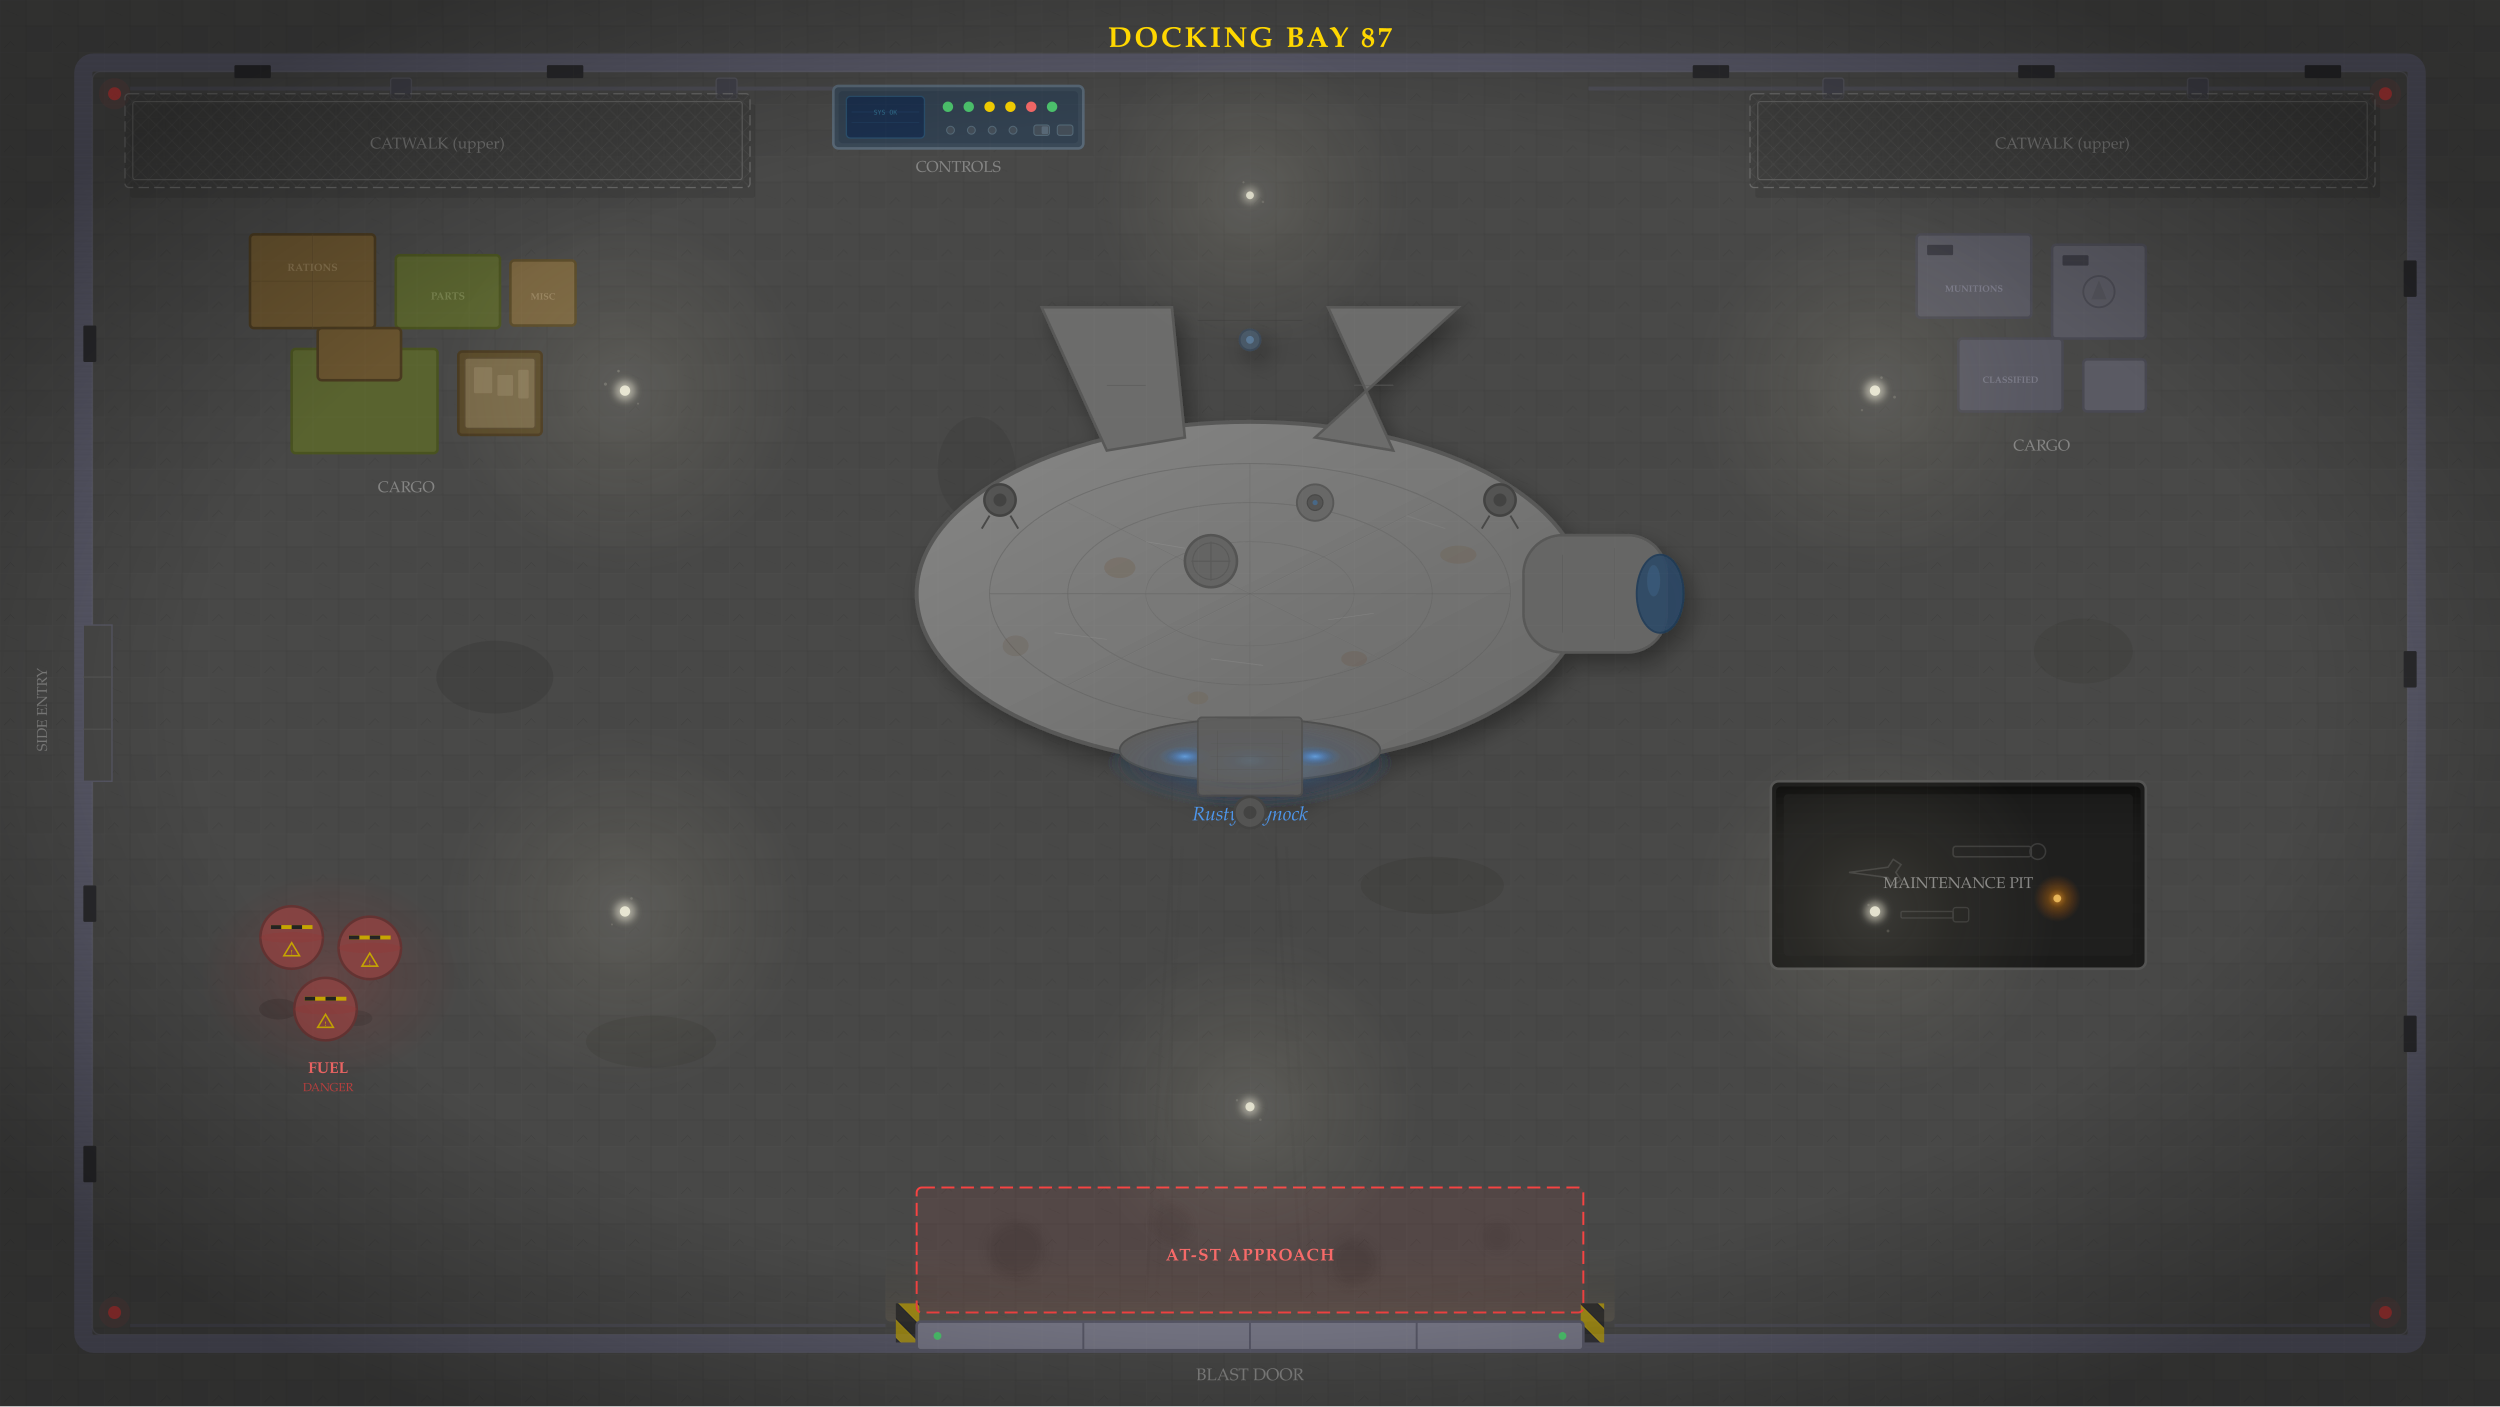
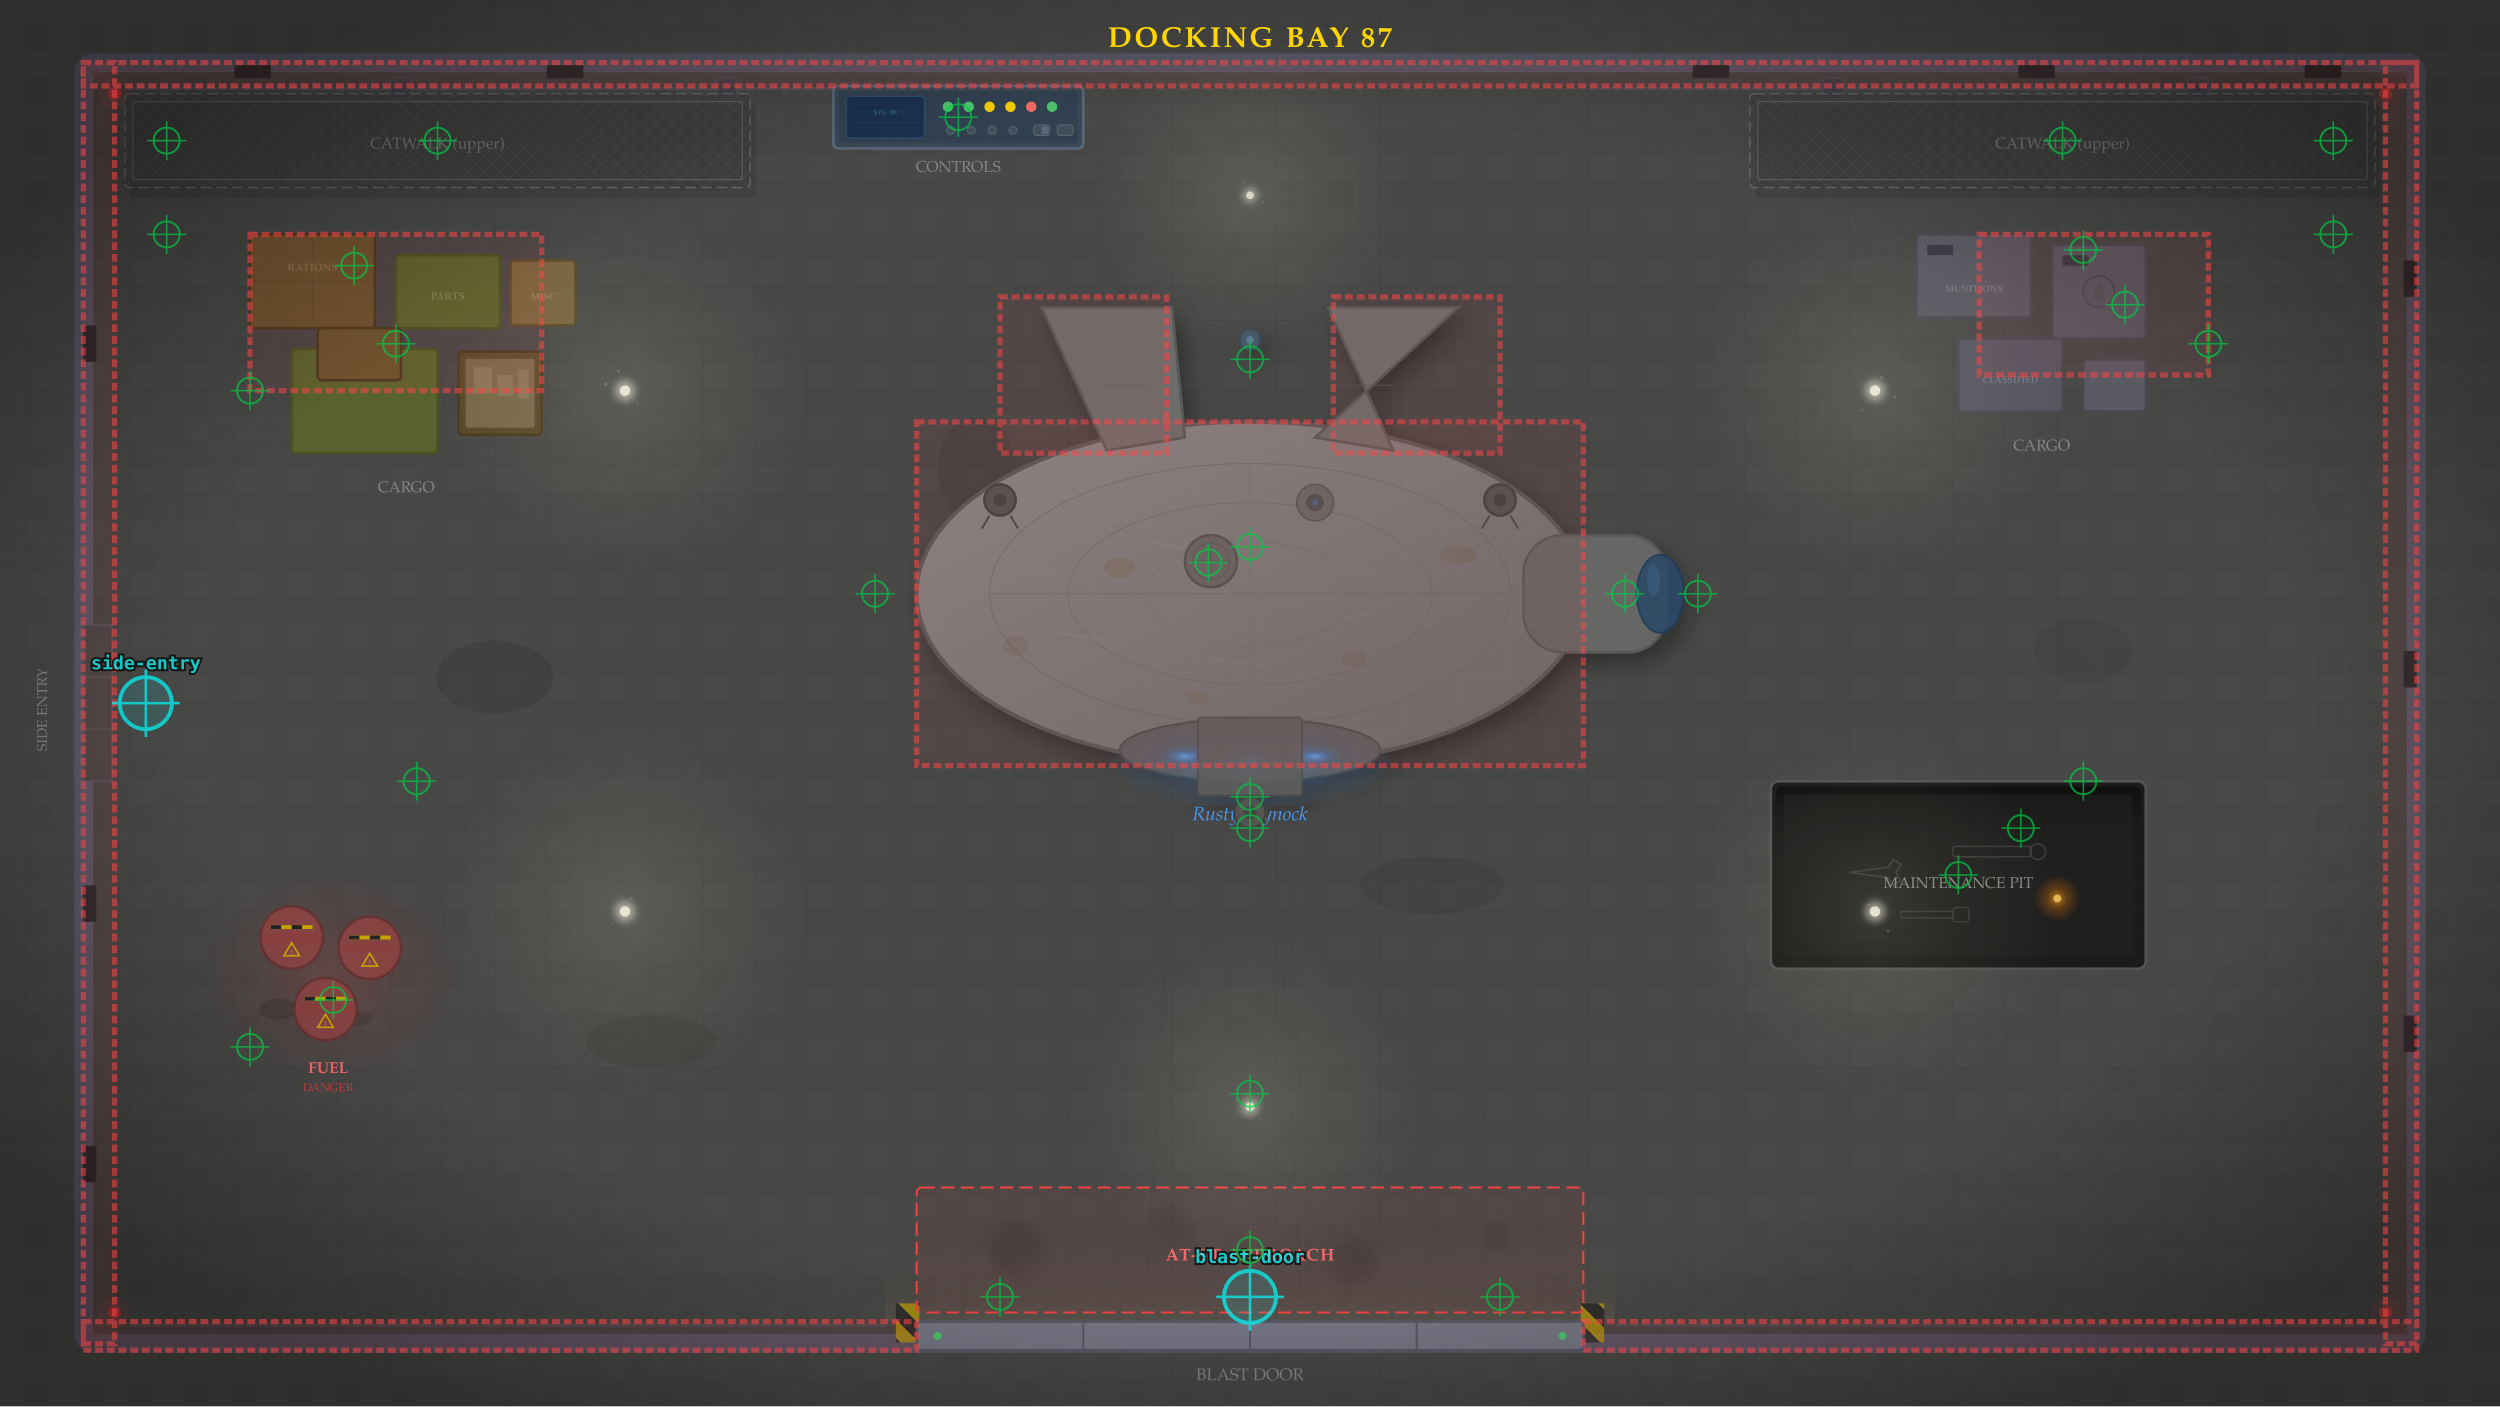
<svg xmlns="http://www.w3.org/2000/svg" viewBox="0 0 1920 1080" width="1920" height="1080">
  <defs>
    <pattern id="duracrete-hd" width="40" height="40" patternUnits="userSpaceOnUse">
      <rect width="40" height="40" fill="#4a4a4a" />
      <rect x="0" y="0" width="20" height="20" fill="#484848" opacity="0.6" />
      <rect x="20" y="20" width="20" height="20" fill="#464646" opacity="0.5" />
      <rect x="20" y="0" width="20" height="20" fill="#4c4c4c" opacity="0.4" />
      <rect x="0" y="20" width="20" height="20" fill="#454545" opacity="0.3" />
      <line x1="0" y1="20" x2="40" y2="20" stroke="#3e3e3e" stroke-width="0.6" opacity="0.5" />
      <line x1="20" y1="0" x2="20" y2="40" stroke="#3e3e3e" stroke-width="0.6" opacity="0.5" />
      <line x1="5" y1="8" x2="14" y2="12" stroke="#3a3a3a" stroke-width="0.3" opacity="0.4" />
      <line x1="28" y1="30" x2="36" y2="33" stroke="#404040" stroke-width="0.3" opacity="0.3" />
      <path d="M 3 37 L 8 32 L 11 35" fill="none" stroke="#383838" stroke-width="0.4" opacity="0.5" />
    </pattern>
    <pattern id="metal-plate" width="8" height="8" patternUnits="userSpaceOnUse">
      <rect width="8" height="8" fill="#5a5a6a" />
      <line x1="0" y1="1" x2="8" y2="1" stroke="#525262" stroke-width="0.4" opacity="0.5" />
      <line x1="0" y1="3" x2="8" y2="3" stroke="#626272" stroke-width="0.3" opacity="0.3" />
      <line x1="0" y1="5" x2="8" y2="5" stroke="#525262" stroke-width="0.4" opacity="0.4" />
      <line x1="0" y1="7" x2="8" y2="7" stroke="#626272" stroke-width="0.3" opacity="0.3" />
    </pattern>
    <pattern id="grating" width="12" height="12" patternUnits="userSpaceOnUse">
      <rect width="12" height="12" fill="#3a3a3a" opacity="0.6" />
      <line x1="0" y1="0" x2="12" y2="12" stroke="#555" stroke-width="0.8" opacity="0.5" />
      <line x1="12" y1="0" x2="0" y2="12" stroke="#555" stroke-width="0.8" opacity="0.5" />
      <line x1="6" y1="0" x2="6" y2="12" stroke="#4a4a4a" stroke-width="0.4" opacity="0.4" />
      <line x1="0" y1="6" x2="12" y2="6" stroke="#4a4a4a" stroke-width="0.4" opacity="0.4" />
    </pattern>
    <pattern id="chevron" width="20" height="20" patternUnits="userSpaceOnUse" patternTransform="rotate(45)">
      <rect width="20" height="20" fill="#c8a800" />
      <rect x="0" y="0" width="20" height="10" fill="#222" />
    </pattern>
    <radialGradient id="engineGlow" cx="50%" cy="50%" r="50%">
      <stop offset="0%" stop-color="#6eb5ff" stop-opacity="0.8" />
      <stop offset="30%" stop-color="#4e9af5" stop-opacity="0.5" />
      <stop offset="70%" stop-color="#3070c0" stop-opacity="0.2" />
      <stop offset="100%" stop-color="#4e9af5" stop-opacity="0" />
    </radialGradient>
    <radialGradient id="lightCone" cx="50%" cy="50%" r="50%">
      <stop offset="0%" stop-color="#fffbe6" stop-opacity="0.12" />
      <stop offset="40%" stop-color="#fff5cc" stop-opacity="0.06" />
      <stop offset="100%" stop-color="#fff5cc" stop-opacity="0" />
    </radialGradient>
    <radialGradient id="redAlert" cx="50%" cy="50%" r="50%">
      <stop offset="0%" stop-color="#ff4444" stop-opacity="0.15" />
      <stop offset="50%" stop-color="#ff2222" stop-opacity="0.06" />
      <stop offset="100%" stop-color="#ff0000" stop-opacity="0" />
    </radialGradient>
    <radialGradient id="weldGlow" cx="50%" cy="50%" r="50%">
      <stop offset="0%" stop-color="#ffaa33" stop-opacity="0.7" />
      <stop offset="40%" stop-color="#ff8800" stop-opacity="0.3" />
      <stop offset="100%" stop-color="#ff6600" stop-opacity="0" />
    </radialGradient>
    <linearGradient id="pitShadow" x1="0" y1="0" x2="0" y2="1">
      <stop offset="0%" stop-color="#000" stop-opacity="0.5" />
      <stop offset="30%" stop-color="#1a1a1a" stop-opacity="0.2" />
      <stop offset="100%" stop-color="#222" stop-opacity="0" />
    </linearGradient>
    <linearGradient id="sandDrift" x1="0" y1="1" x2="0" y2="0">
      <stop offset="0%" stop-color="#8a7a60" stop-opacity="0.25" />
      <stop offset="40%" stop-color="#7a6a50" stop-opacity="0.1" />
      <stop offset="100%" stop-color="#6a5a40" stop-opacity="0" />
    </linearGradient>
    <linearGradient id="hullGrad" x1="0" y1="0" x2="1" y2="1">
      <stop offset="0%" stop-color="#8a8a8a" />
      <stop offset="50%" stop-color="#7a7a7a" />
      <stop offset="100%" stop-color="#686868" />
    </linearGradient>
    <radialGradient id="vignette" cx="50%" cy="50%" r="60%">
      <stop offset="0%" stop-color="#000" stop-opacity="0" />
      <stop offset="70%" stop-color="#000" stop-opacity="0" />
      <stop offset="100%" stop-color="#000" stop-opacity="0.35" />
    </radialGradient>
    <pattern id="grid" width="40" height="40" patternUnits="userSpaceOnUse">
      <path d="M 40 0 L 0 0 0 40" fill="none" stroke="rgba(255,255,255,0.04)" stroke-width="0.5" />
    </pattern>
    <filter id="shipShadow" x="-20%" y="-20%" width="140%" height="140%">
      <feGaussianBlur in="SourceAlpha" stdDeviation="8" result="blur" />
      <feOffset dx="6" dy="8" result="offset" />
      <feFlood flood-color="#000" flood-opacity="0.35" result="color" />
      <feComposite in="color" in2="offset" operator="in" result="shadow" />
      <feMerge>
        <feMergeNode in="shadow" />
        <feMergeNode in="SourceGraphic" />
      </feMerge>
    </filter>
    <filter id="scorch" x="-50%" y="-50%" width="200%" height="200%">
      <feGaussianBlur stdDeviation="4" />
    </filter>
    <filter id="lightGlow" x="-100%" y="-100%" width="300%" height="300%">
      <feGaussianBlur stdDeviation="3" />
    </filter>
  </defs>
  <rect width="1920" height="1080" fill="url(#duracrete-hd)" />
  <ellipse cx="380" cy="520" rx="45" ry="28" fill="#2a2a2a" opacity="0.2" />
  <ellipse cx="1100" cy="680" rx="55" ry="22" fill="#2d2a25" opacity="0.18" />
  <ellipse cx="750" cy="360" rx="30" ry="40" fill="#2a2a2a" opacity="0.15" />
  <ellipse cx="1600" cy="500" rx="38" ry="25" fill="#2d2d28" opacity="0.16" />
  <ellipse cx="500" cy="800" rx="50" ry="20" fill="#282520" opacity="0.14" />
  <circle cx="780" cy="960" r="22" fill="#222" opacity="0.2" filter="url(#scorch)" />
  <circle cx="1040" cy="970" r="18" fill="#1e1e1e" opacity="0.18" filter="url(#scorch)" />
  <circle cx="900" cy="940" r="15" fill="#252525" opacity="0.15" filter="url(#scorch)" />
  <circle cx="1150" cy="950" r="12" fill="#222" opacity="0.12" filter="url(#scorch)" />
  <line x1="880" y1="1000" x2="900" y2="650" stroke="#3a3a3a" stroke-width="2.5" opacity="0.12" />
  <line x1="888" y1="1000" x2="908" y2="650" stroke="#3a3a3a" stroke-width="2.5" opacity="0.10" />
  <line x1="1000" y1="1000" x2="980" y2="650" stroke="#3a3a3a" stroke-width="2.5" opacity="0.11" />
  <line x1="1008" y1="1000" x2="988" y2="650" stroke="#3a3a3a" stroke-width="2.5" opacity="0.09" />
  <rect x="680" y="960" width="560" height="55" fill="url(#sandDrift)" rx="4" />
  <rect x="64" y="48" width="1792" height="984" fill="none" stroke="url(#metal-plate)" stroke-width="14" rx="8" />
  <rect x="71" y="55" width="1778" height="970" fill="none" stroke="#6a6a7a" stroke-width="1" rx="6" opacity="0.5" />
  <line x1="100" y1="68" x2="700" y2="68" stroke="#50505a" stroke-width="3" />
  <line x1="1220" y1="68" x2="1820" y2="68" stroke="#50505a" stroke-width="3" />
  <rect x="300" y="60" width="16" height="16" fill="#44444e" stroke="#55555f" stroke-width="1" rx="2" />
  <rect x="550" y="60" width="16" height="16" fill="#44444e" stroke="#55555f" stroke-width="1" rx="2" />
  <rect x="1400" y="60" width="16" height="16" fill="#44444e" stroke="#55555f" stroke-width="1" rx="2" />
  <rect x="1680" y="60" width="16" height="16" fill="#44444e" stroke="#55555f" stroke-width="1" rx="2" />
  <line x1="100" y1="1018" x2="680" y2="1018" stroke="#50505a" stroke-width="2.5" />
  <line x1="1240" y1="1018" x2="1820" y2="1018" stroke="#50505a" stroke-width="2.5" />
  <rect x="180" y="50" width="28" height="10" fill="#2a2a2e" rx="1" />
  <rect x="420" y="50" width="28" height="10" fill="#2a2a2e" rx="1" />
  <rect x="1300" y="50" width="28" height="10" fill="#2a2a2e" rx="1" />
  <rect x="1550" y="50" width="28" height="10" fill="#2a2a2e" rx="1" />
  <rect x="1770" y="50" width="28" height="10" fill="#2a2a2e" rx="1" />
  <rect x="1846" y="200" width="10" height="28" fill="#2a2a2e" rx="1" />
  <rect x="1846" y="500" width="10" height="28" fill="#2a2a2e" rx="1" />
  <rect x="1846" y="780" width="10" height="28" fill="#2a2a2e" rx="1" />
  <rect x="64" y="250" width="10" height="28" fill="#2a2a2e" rx="1" />
  <rect x="64" y="680" width="10" height="28" fill="#2a2a2e" rx="1" />
  <rect x="64" y="880" width="10" height="28" fill="#2a2a2e" rx="1" />
  <rect x="688" y="1001" width="18" height="30" fill="url(#chevron)" opacity="0.7" />
  <rect x="1214" y="1001" width="18" height="30" fill="url(#chevron)" opacity="0.7" />
  <circle cx="88" cy="72" r="5" fill="#ff3333" opacity="0.6" />
  <circle cx="88" cy="72" r="12" fill="#ff3333" opacity="0.08" />
  <circle cx="1832" cy="72" r="5" fill="#ff3333" opacity="0.6" />
  <circle cx="1832" cy="72" r="12" fill="#ff3333" opacity="0.08" />
  <circle cx="88" cy="1008" r="5" fill="#ff3333" opacity="0.6" />
  <circle cx="88" cy="1008" r="12" fill="#ff3333" opacity="0.08" />
  <circle cx="1832" cy="1008" r="5" fill="#ff3333" opacity="0.6" />
  <circle cx="1832" cy="1008" r="12" fill="#ff3333" opacity="0.08" />
  <rect x="704" y="1015" width="512" height="22" fill="#7a7a8a" stroke="#5a5a6a" stroke-width="2" rx="3" />
  <line x1="832" y1="1015" x2="832" y2="1037" stroke="#5a5a6a" stroke-width="1.5" />
  <line x1="960" y1="1015" x2="960" y2="1037" stroke="#5a5a6a" stroke-width="1.5" />
  <line x1="1088" y1="1015" x2="1088" y2="1037" stroke="#5a5a6a" stroke-width="1.5" />
  <circle cx="720" cy="1026" r="3" fill="#4ecb71" />
  <circle cx="1200" cy="1026" r="3" fill="#4ecb71" />
  <text x="960" y="1060" text-anchor="middle" font-family="'Palatino Linotype','Book Antiqua',Palatino,serif" font-size="13" fill="#888">BLAST DOOR</text>
  <rect x="64" y="480" width="22" height="120" fill="#4a4a4a" stroke="#5a5a6a" stroke-width="1" />
  <line x1="64" y1="520" x2="86" y2="520" stroke="#555" stroke-width="1" />
  <line x1="64" y1="560" x2="86" y2="560" stroke="#555" stroke-width="1" />
  <text x="36" y="545" text-anchor="middle" font-family="'Palatino Linotype','Book Antiqua',Palatino,serif" font-size="11" fill="#888" transform="rotate(-90,36,545)">SIDE ENTRY</text>
  <rect x="100" y="80" width="480" height="72" fill="#1a1a1a" opacity="0.15" rx="2" />
  <rect x="96" y="72" width="480" height="72" fill="url(#grating)" stroke="#777" stroke-width="1" stroke-dasharray="8,4" rx="3" opacity="0.75" />
  <rect x="102" y="78" width="468" height="60" fill="none" stroke="#666" stroke-width="0.8" rx="2" />
  <text x="336" y="114" text-anchor="middle" font-family="'Palatino Linotype','Book Antiqua',Palatino,serif" font-size="12" fill="#777">CATWALK (upper)</text>
  <rect x="1348" y="80" width="480" height="72" fill="#1a1a1a" opacity="0.15" rx="2" />
  <rect x="1344" y="72" width="480" height="72" fill="url(#grating)" stroke="#777" stroke-width="1" stroke-dasharray="8,4" rx="3" opacity="0.75" />
  <rect x="1350" y="78" width="468" height="60" fill="none" stroke="#666" stroke-width="0.8" rx="2" />
  <text x="1584" y="114" text-anchor="middle" font-family="'Palatino Linotype','Book Antiqua',Palatino,serif" font-size="12" fill="#777">CATWALK (upper)</text>
  <g transform="translate(960, 456)" filter="url(#shipShadow)">
    <ellipse cx="0" cy="0" rx="256" ry="132" fill="url(#hullGrad)" stroke="#5a5a5a" stroke-width="3" />
    <ellipse cx="0" cy="0" rx="200" ry="100" fill="none" stroke="#636363" stroke-width="0.8" opacity="0.6" />
    <ellipse cx="0" cy="0" rx="140" ry="70" fill="none" stroke="#636363" stroke-width="0.8" opacity="0.5" />
    <ellipse cx="0" cy="0" rx="80" ry="40" fill="none" stroke="#636363" stroke-width="0.6" opacity="0.4" />
    <line x1="-200" y1="0" x2="200" y2="0" stroke="#636363" stroke-width="0.8" opacity="0.5" />
    <line x1="0" y1="-100" x2="0" y2="100" stroke="#636363" stroke-width="0.8" opacity="0.4" />
    <line x1="-140" y1="-70" x2="140" y2="70" stroke="#636363" stroke-width="0.5" opacity="0.3" />
    <line x1="140" y1="-70" x2="-140" y2="70" stroke="#636363" stroke-width="0.5" opacity="0.3" />
    <line x1="-80" y1="-40" x2="-50" y2="-35" stroke="#9a9a9a" stroke-width="0.6" opacity="0.4" />
    <line x1="60" y1="20" x2="95" y2="15" stroke="#9a9a9a" stroke-width="0.5" opacity="0.35" />
    <line x1="-30" y1="50" x2="10" y2="55" stroke="#9a9a9a" stroke-width="0.7" opacity="0.3" />
    <line x1="120" y1="-60" x2="150" y2="-50" stroke="#9a9a9a" stroke-width="0.5" opacity="0.3" />
    <line x1="-150" y1="30" x2="-110" y2="35" stroke="#9a9a9a" stroke-width="0.6" opacity="0.35" />
    <ellipse cx="-100" cy="-20" rx="12" ry="8" fill="#6a4a2a" opacity="0.2" />
    <ellipse cx="80" cy="50" rx="10" ry="6" fill="#6a4a2a" opacity="0.18" />
    <ellipse cx="-40" cy="80" rx="8" ry="5" fill="#6a4a2a" opacity="0.15" />
    <ellipse cx="160" cy="-30" rx="14" ry="7" fill="#6a4a2a" opacity="0.17" />
    <ellipse cx="-180" cy="40" rx="10" ry="8" fill="#5a3a1a" opacity="0.14" />
    <path d="M -110 -110 L -160 -220 L -60 -220 L -50 -120 Z" fill="#6e6e6e" stroke="#5a5a5a" stroke-width="2" />
    <line x1="-110" y1="-160" x2="-80" y2="-160" stroke="#585858" stroke-width="0.8" opacity="0.5" />
    <path d="M 110 -110 L 60 -220 L 160 -220 L 50 -120 Z" fill="#6e6e6e" stroke="#5a5a5a" stroke-width="2" />
    <line x1="80" y1="-160" x2="110" y2="-160" stroke="#585858" stroke-width="0.8" opacity="0.5" />
    <circle cx="0" cy="-195" r="8" fill="#4a5a6a" stroke="#3a4a5a" stroke-width="1.5" />
    <circle cx="0" cy="-195" r="3" fill="#5a7a9a" />
    <line x1="-40" y1="-210" x2="40" y2="-210" stroke="#3a3a3a" stroke-width="1" opacity="0.4" />
    <rect x="210" y="-45" width="110" height="90" rx="30" fill="#686868" stroke="#5a5a5a" stroke-width="2" />
    <line x1="240" y1="-30" x2="240" y2="30" stroke="#5a5a5a" stroke-width="0.8" opacity="0.5" />
    <line x1="280" y1="-35" x2="280" y2="35" stroke="#5a5a5a" stroke-width="0.8" opacity="0.4" />
    <ellipse cx="315" cy="0" rx="18" ry="30" fill="#2a4a6a" stroke="#1a3a5a" stroke-width="1.5" opacity="0.85" />
    <ellipse cx="310" cy="-10" rx="5" ry="12" fill="#4a7aaa" opacity="0.25" />
    <ellipse cx="0" cy="120" rx="100" ry="24" fill="#606060" stroke="#505050" stroke-width="1.5" />
    <ellipse cx="-50" cy="125" rx="20" ry="8" fill="url(#engineGlow)" />
    <ellipse cx="0" cy="128" rx="22" ry="9" fill="url(#engineGlow)" />
    <ellipse cx="50" cy="125" rx="20" ry="8" fill="url(#engineGlow)" />
    <ellipse cx="0" cy="130" rx="110" ry="35" fill="url(#engineGlow)" opacity="0.4" />
    <circle cx="-30" cy="-25" r="20" fill="#666" stroke="#555" stroke-width="2" />
    <circle cx="-30" cy="-25" r="14" fill="none" stroke="#5a5a5a" stroke-width="0.8" />
    <line x1="-30" y1="-40" x2="-30" y2="-10" stroke="#5a5a5a" stroke-width="0.8" />
    <line x1="-45" y1="-25" x2="-15" y2="-25" stroke="#5a5a5a" stroke-width="0.8" />
    <circle cx="50" cy="-70" r="14" fill="#6a6a6a" stroke="#5a5a5a" stroke-width="1.5" />
    <circle cx="50" cy="-70" r="6" fill="#555" stroke="#4a4a4a" stroke-width="1" />
    <circle cx="50" cy="-70" r="2" fill="#4a6a8a" />
    <rect x="-40" y="95" width="80" height="60" rx="3" fill="#606060" stroke="#505050" stroke-width="1.5" opacity="0.85" />
    <line x1="-25" y1="105" x2="-25" y2="145" stroke="#555" stroke-width="0.8" opacity="0.5" />
    <line x1="25" y1="105" x2="25" y2="145" stroke="#555" stroke-width="0.8" opacity="0.5" />
    <line x1="-30" y1="115" x2="30" y2="115" stroke="#555" stroke-width="0.5" opacity="0.4" />
    <line x1="-30" y1="125" x2="30" y2="125" stroke="#555" stroke-width="0.5" opacity="0.4" />
    <line x1="-30" y1="135" x2="30" y2="135" stroke="#555" stroke-width="0.5" opacity="0.4" />
  </g>
  <text x="960" y="630" text-anchor="middle" font-family="'Palatino Linotype','Book Antiqua',Palatino,serif" font-size="15" fill="#4e9af5" font-style="italic">Rusty Mynock</text>
  <g transform="translate(768, 384)">
    <circle r="12" fill="#555" stroke="#444" stroke-width="2" />
    <circle r="5" fill="#444" />
    <line x1="-8" y1="12" x2="-14" y2="22" stroke="#4a4a4a" stroke-width="1.5" />
    <line x1="8" y1="12" x2="14" y2="22" stroke="#4a4a4a" stroke-width="1.5" />
  </g>
  <g transform="translate(1152, 384)">
    <circle r="12" fill="#555" stroke="#444" stroke-width="2" />
    <circle r="5" fill="#444" />
    <line x1="-8" y1="12" x2="-14" y2="22" stroke="#4a4a4a" stroke-width="1.5" />
    <line x1="8" y1="12" x2="14" y2="22" stroke="#4a4a4a" stroke-width="1.5" />
  </g>
  <g transform="translate(960, 624)">
    <circle r="12" fill="#555" stroke="#444" stroke-width="2" />
    <circle r="5" fill="#444" />
    <line x1="-8" y1="12" x2="-14" y2="22" stroke="#4a4a4a" stroke-width="1.5" />
    <line x1="8" y1="12" x2="14" y2="22" stroke="#4a4a4a" stroke-width="1.5" />
  </g>
  <g transform="translate(192, 180)">
    <rect x="0" y="0" width="96" height="72" fill="#6b5530" stroke="#4a3a20" stroke-width="2" rx="3" />
    <line x1="48" y1="0" x2="48" y2="72" stroke="#5a4525" stroke-width="0.8" opacity="0.5" />
    <line x1="0" y1="36" x2="96" y2="36" stroke="#5a4525" stroke-width="0.8" opacity="0.5" />
    <text x="48" y="28" text-anchor="middle" font-family="'Palatino Linotype','Book Antiqua',Palatino,serif" font-size="8" fill="#8a7550" font-weight="bold">RATIONS</text>
    <rect x="112" y="16" width="80" height="56" fill="#5b6530" stroke="#4a5420" stroke-width="2" rx="3" />
    <text x="152" y="50" text-anchor="middle" font-family="'Palatino Linotype','Book Antiqua',Palatino,serif" font-size="8" fill="#7a8550" font-weight="bold">PARTS</text>
    <rect x="32" y="88" width="112" height="80" fill="#5b6530" stroke="#4a5420" stroke-width="2" rx="3" />
    <rect x="52" y="72" width="64" height="40" fill="#6b5530" stroke="#4a3a20" stroke-width="2" rx="3" />
    <rect x="160" y="90" width="64" height="64" fill="#5a4a2a" stroke="#4a3a20" stroke-width="2" rx="3" />
    <rect x="165" y="95" width="54" height="54" fill="#7a6a4a" stroke="#5a4a30" stroke-width="1" rx="2" />
    <rect x="172" y="102" width="14" height="20" fill="#8a7a5a" rx="1" />
    <rect x="190" y="108" width="12" height="16" fill="#8a7a5a" rx="1" />
    <rect x="206" y="104" width="8" height="22" fill="#8a7a5a" rx="1" />
    <rect x="200" y="20" width="50" height="50" fill="#7a6540" stroke="#5a4a28" stroke-width="2" rx="3" />
    <text x="225" y="50" text-anchor="middle" font-family="'Palatino Linotype','Book Antiqua',Palatino,serif" font-size="7" fill="#9a8560" font-weight="bold">MISC</text>
    <text x="120" y="198" text-anchor="middle" font-family="'Palatino Linotype','Book Antiqua',Palatino,serif" font-size="12" fill="#888">CARGO</text>
  </g>
  <g transform="translate(1520, 180)">
    <rect x="-48" y="0" width="88" height="64" fill="#5a5a64" stroke="#4a4a54" stroke-width="2" rx="3" />
    <rect x="-40" y="8" width="20" height="8" fill="#3a3a44" rx="1" />
    <text x="-4" y="44" text-anchor="middle" font-family="'Palatino Linotype','Book Antiqua',Palatino,serif" font-size="7" fill="#7a7a8a" font-weight="bold">MUNITIONS</text>
    <rect x="56" y="8" width="72" height="72" fill="#5a5a64" stroke="#4a4a54" stroke-width="2" rx="3" />
    <rect x="64" y="16" width="20" height="8" fill="#3a3a44" rx="1" />
    <circle cx="92" cy="44" r="12" fill="none" stroke="#4a4a54" stroke-width="1.5" />
    <path d="M 92 35 L 86 50 L 98 50 Z" fill="#4a4a54" opacity="0.5" />
    <rect x="-16" y="80" width="80" height="56" fill="#585864" stroke="#4a4a54" stroke-width="2" rx="3" />
    <text x="24" y="114" text-anchor="middle" font-family="'Palatino Linotype','Book Antiqua',Palatino,serif" font-size="7" fill="#7a7a8a" font-weight="bold">CLASSIFIED</text>
    <rect x="80" y="96" width="48" height="40" fill="#5c5c66" stroke="#4a4a54" stroke-width="2" rx="3" />
    <text x="48" y="166" text-anchor="middle" font-family="'Palatino Linotype','Book Antiqua',Palatino,serif" font-size="12" fill="#888">CARGO</text>
  </g>
  <g transform="translate(224, 720)">
    <ellipse cx="30" cy="30" rx="100" ry="80" fill="url(#redAlert)" />
    <ellipse cx="-10" cy="55" rx="15" ry="8" fill="#2a2020" opacity="0.25" />
    <ellipse cx="50" cy="62" rx="12" ry="6" fill="#2a2020" opacity="0.2" />
    <ellipse cx="25" cy="70" rx="18" ry="7" fill="#2a2020" opacity="0.18" />
    <ellipse cx="0" cy="0" rx="24" ry="24" fill="#884444" stroke="#663333" stroke-width="2" />
    <ellipse cx="0" cy="0" rx="24" ry="4" fill="#993333" opacity="0.3" />
    <line x1="-16" y1="-8" x2="16" y2="-8" stroke="#ccaa00" stroke-width="3" />
    <line x1="-16" y1="-8" x2="-8" y2="-8" stroke="#222" stroke-width="3" />
    <line x1="0" y1="-8" x2="8" y2="-8" stroke="#222" stroke-width="3" />
    <path d="M 0 4 L -6 14 L 6 14 Z" fill="none" stroke="#ccaa00" stroke-width="1.2" />
    <text x="0" y="13" text-anchor="middle" font-family="'Palatino Linotype','Book Antiqua',Palatino,serif" font-size="5" fill="#ccaa00" font-weight="bold">!</text>
    <ellipse cx="60" cy="8" rx="24" ry="24" fill="#884444" stroke="#663333" stroke-width="2" />
    <ellipse cx="60" cy="8" rx="24" ry="4" fill="#993333" opacity="0.3" />
    <line x1="44" y1="0" x2="76" y2="0" stroke="#ccaa00" stroke-width="3" />
    <line x1="44" y1="0" x2="52" y2="0" stroke="#222" stroke-width="3" />
    <line x1="60" y1="0" x2="68" y2="0" stroke="#222" stroke-width="3" />
    <path d="M 60 12 L 54 22 L 66 22 Z" fill="none" stroke="#ccaa00" stroke-width="1.2" />
    <text x="60" y="21" text-anchor="middle" font-family="'Palatino Linotype','Book Antiqua',Palatino,serif" font-size="5" fill="#ccaa00" font-weight="bold">!</text>
    <ellipse cx="26" cy="55" rx="24" ry="24" fill="#884444" stroke="#663333" stroke-width="2" />
    <ellipse cx="26" cy="55" rx="24" ry="4" fill="#993333" opacity="0.3" />
    <line x1="10" y1="47" x2="42" y2="47" stroke="#ccaa00" stroke-width="3" />
    <line x1="10" y1="47" x2="18" y2="47" stroke="#222" stroke-width="3" />
    <line x1="26" y1="47" x2="34" y2="47" stroke="#222" stroke-width="3" />
    <path d="M 26 59 L 20 69 L 32 69 Z" fill="none" stroke="#ccaa00" stroke-width="1.2" />
    <text x="26" y="68" text-anchor="middle" font-family="'Palatino Linotype','Book Antiqua',Palatino,serif" font-size="5" fill="#ccaa00" font-weight="bold">!</text>
    <text x="28" y="104" text-anchor="middle" font-family="'Palatino Linotype','Book Antiqua',Palatino,serif" font-size="12" fill="#ff6b6b" font-weight="bold">FUEL</text>
    <text x="28" y="118" text-anchor="middle" font-family="'Palatino Linotype','Book Antiqua',Palatino,serif" font-size="9" fill="#cc4444">DANGER</text>
  </g>
  <g transform="translate(1360, 600)">
    <rect x="0" y="0" width="288" height="144" rx="6" fill="#1a1a1a" stroke="#555" stroke-width="2" />
    <rect x="4" y="4" width="280" height="136" rx="4" fill="url(#pitShadow)" />
    <rect x="10" y="10" width="268" height="124" rx="3" fill="#222" opacity="0.5" />
    <g transform="translate(60, 70)" opacity="0.4">
      <path d="M 0 0 L 30 -4 L 34 -10 L 40 -6 L 36 0 L 40 6 L 34 10 L 30 4 Z" fill="none" stroke="#666" stroke-width="1.2" />
    </g>
    <g transform="translate(140, 50)" opacity="0.4">
      <rect x="0" y="0" width="60" height="8" rx="2" fill="none" stroke="#666" stroke-width="1.2" />
      <circle cx="65" cy="4" r="6" fill="none" stroke="#666" stroke-width="1.2" />
    </g>
    <g transform="translate(100, 100)" opacity="0.35">
      <rect x="0" y="0" width="40" height="5" rx="1" fill="none" stroke="#666" stroke-width="1" />
      <rect x="40" y="-3" width="12" height="11" rx="2" fill="none" stroke="#666" stroke-width="1" />
    </g>
    <circle cx="220" cy="90" r="18" fill="url(#weldGlow)" />
    <circle cx="220" cy="90" r="3" fill="#ffcc66" opacity="0.8" />
    <text x="144" y="82" text-anchor="middle" font-family="'Palatino Linotype','Book Antiqua',Palatino,serif" font-size="12" fill="#888">MAINTENANCE PIT</text>
  </g>
  <g transform="translate(640, 66)">
    <rect x="0" y="0" width="192" height="48" rx="4" fill="#3a4a5a" stroke="#5a6a7a" stroke-width="2" />
    <rect x="4" y="4" width="184" height="40" rx="3" fill="#2a3a4a" opacity="0.5" />
    <rect x="10" y="8" width="60" height="32" rx="3" fill="#1a3050" stroke="#2a5070" stroke-width="1" />
    <line x1="14" y1="20" x2="66" y2="20" stroke="#2a5a8a" stroke-width="0.5" opacity="0.4" />
    <line x1="14" y1="28" x2="66" y2="28" stroke="#2a5a8a" stroke-width="0.5" opacity="0.3" />
    <text x="40" y="22" text-anchor="middle" font-family="monospace" font-size="5" fill="#3a8aaa" opacity="0.7">SYS OK</text>
    <circle cx="88" cy="16" r="4" fill="#4ecb71" />
    <circle cx="104" cy="16" r="4" fill="#4ecb71" />
    <circle cx="120" cy="16" r="4" fill="#ffd700" />
    <circle cx="136" cy="16" r="4" fill="#ffd700" />
    <circle cx="152" cy="16" r="4" fill="#ff6b6b" />
    <circle cx="168" cy="16" r="4" fill="#4ecb71" />
    <circle cx="90" cy="34" r="3" fill="#444e5a" stroke="#556a7a" stroke-width="0.8" />
    <circle cx="106" cy="34" r="3" fill="#444e5a" stroke="#556a7a" stroke-width="0.8" />
    <circle cx="122" cy="34" r="3" fill="#444e5a" stroke="#556a7a" stroke-width="0.8" />
    <circle cx="138" cy="34" r="3" fill="#444e5a" stroke="#556a7a" stroke-width="0.8" />
    <rect x="154" y="30" width="12" height="8" rx="2" fill="#444e5a" stroke="#556a7a" stroke-width="0.8" />
    <rect x="160" y="31" width="5" height="6" rx="1" fill="#5a6a7a" />
    <rect x="172" y="30" width="12" height="8" rx="2" fill="#444e5a" stroke="#556a7a" stroke-width="0.8" />
    <text x="96" y="66" text-anchor="middle" font-family="'Palatino Linotype','Book Antiqua',Palatino,serif" font-size="12" fill="#888">CONTROLS</text>
  </g>
  <rect x="704" y="912" width="512" height="96" fill="rgba(255,60,60,0.06)" stroke="#ff4444" stroke-width="1.5" stroke-dasharray="10,5" rx="4" />
  <text x="960" y="968" text-anchor="middle" font-family="'Palatino Linotype','Book Antiqua',Palatino,serif" font-size="13" fill="#ff6b6b" font-weight="bold" letter-spacing="1">AT-ST APPROACH</text>
  <circle cx="480" cy="300" r="140" fill="url(#lightCone)" />
  <circle cx="480" cy="300" r="8" fill="#fffbe6" opacity="0.5" filter="url(#lightGlow)" />
  <circle cx="480" cy="300" r="4" fill="#fffde8" opacity="0.8" />
  <circle cx="1440" cy="300" r="140" fill="url(#lightCone)" />
  <circle cx="1440" cy="300" r="8" fill="#fffbe6" opacity="0.5" filter="url(#lightGlow)" />
  <circle cx="1440" cy="300" r="4" fill="#fffde8" opacity="0.8" />
  <circle cx="480" cy="700" r="140" fill="url(#lightCone)" />
  <circle cx="480" cy="700" r="8" fill="#fffbe6" opacity="0.5" filter="url(#lightGlow)" />
  <circle cx="480" cy="700" r="4" fill="#fffde8" opacity="0.8" />
  <circle cx="1440" cy="700" r="140" fill="url(#lightCone)" />
  <circle cx="1440" cy="700" r="8" fill="#fffbe6" opacity="0.5" filter="url(#lightGlow)" />
  <circle cx="1440" cy="700" r="4" fill="#fffde8" opacity="0.8" />
  <circle cx="960" cy="150" r="120" fill="url(#lightCone)" />
  <circle cx="960" cy="150" r="6" fill="#fffbe6" opacity="0.4" filter="url(#lightGlow)" />
  <circle cx="960" cy="150" r="3" fill="#fffde8" opacity="0.7" />
  <circle cx="960" cy="850" r="130" fill="url(#lightCone)" />
  <circle cx="960" cy="850" r="7" fill="#fffbe6" opacity="0.45" filter="url(#lightGlow)" />
  <circle cx="960" cy="850" r="3.5" fill="#fffde8" opacity="0.75" />
  <circle cx="475" cy="285" r="1" fill="#fffbe6" opacity="0.2" />
  <circle cx="490" cy="310" r="0.8" fill="#fffbe6" opacity="0.15" />
  <circle cx="465" cy="295" r="1.2" fill="#fffbe6" opacity="0.18" />
  <circle cx="1445" cy="290" r="1" fill="#fffbe6" opacity="0.17" />
  <circle cx="1430" cy="315" r="0.9" fill="#fffbe6" opacity="0.14" />
  <circle cx="1455" cy="305" r="1.1" fill="#fffbe6" opacity="0.16" />
  <circle cx="485" cy="690" r="1" fill="#fffbe6" opacity="0.15" />
  <circle cx="470" cy="710" r="0.8" fill="#fffbe6" opacity="0.13" />
  <circle cx="1435" cy="695" r="0.9" fill="#fffbe6" opacity="0.14" />
  <circle cx="1450" cy="715" r="1.1" fill="#fffbe6" opacity="0.16" />
  <circle cx="955" cy="140" r="0.8" fill="#fffbe6" opacity="0.15" />
  <circle cx="970" cy="155" r="1" fill="#fffbe6" opacity="0.13" />
  <circle cx="950" cy="845" r="0.9" fill="#fffbe6" opacity="0.14" />
  <circle cx="968" cy="860" r="1" fill="#fffbe6" opacity="0.12" />
  <rect width="1920" height="1080" fill="url(#grid)" />
  <rect width="1920" height="1080" fill="#3a3020" opacity="0.04" />
  <rect width="1920" height="1080" fill="url(#vignette)" />
  <text x="960" y="36" text-anchor="middle" font-family="'Palatino Linotype','Book Antiqua',Palatino,serif" font-size="22" fill="#ffd700" font-weight="bold" letter-spacing="2">DOCKING BAY 87</text>
+   <g id="collision-geometry" opacity="0.55" stroke="#ff4444" stroke-width="4" stroke-dasharray="6,3">
+     <rect id="ship-hull" x="704" y="324" width="512" height="264" fill="rgba(255,68,68,0.1)" />
+     <rect id="ship-mandible-left" x="768" y="228" width="128" height="120" fill="rgba(255,68,68,0.1)" />
+     <rect id="ship-mandible-right" x="1024" y="228" width="128" height="120" fill="rgba(255,68,68,0.1)" />
+     <rect id="cargo-crates-left" x="192" y="180" width="224" height="120" fill="rgba(255,68,68,0.1)" />
+     <rect id="cargo-crates-right" x="1520" y="180" width="176" height="108" fill="rgba(255,68,68,0.1)" />
+     <rect id="walls-north" x="64" y="48" width="1792" height="18" fill="rgba(255,68,68,0.1)" />
+     <rect id="walls-south-l" x="64" y="1015" width="640" height="22" fill="rgba(255,68,68,0.1)" />
+     <rect id="walls-south-r" x="1216" y="1015" width="640" height="22" fill="rgba(255,68,68,0.1)" />
+     <rect id="walls-west" x="64" y="48" width="24" height="984" fill="rgba(255,68,68,0.1)" />
+     <rect id="walls-east" x="1832" y="48" width="24" height="984" fill="rgba(255,68,68,0.1)" />
+   </g>
+   <g id="positions" opacity="0.7" fill="none" stroke-width="1">
+     <circle cx="960" cy="996" r="20" stroke="#00ffff" stroke-width="3" fill="rgba(0,255,255,0.15)" />
+     <line x1="934" y1="996" x2="986" y2="996" stroke="#00ffff" stroke-width="2" />
+     <line x1="960" y1="970" x2="960" y2="1022" stroke="#00ffff" stroke-width="2" />
+     <text x="960" y="970" text-anchor="middle" font-family="monospace" font-size="14" fill="#00ffff" font-weight="bold" stroke="#000" stroke-width="3" paint-order="stroke">blast-door</text>
+     <circle cx="112" cy="540" r="20" stroke="#00ffff" stroke-width="3" fill="rgba(0,255,255,0.15)" />
+     <line x1="86" y1="540" x2="138" y2="540" stroke="#00ffff" stroke-width="2" />
+     <line x1="112" y1="514" x2="112" y2="566" stroke="#00ffff" stroke-width="2" />
+     <text x="112" y="514" text-anchor="middle" font-family="monospace" font-size="14" fill="#00ffff" font-weight="bold" stroke="#000" stroke-width="3" paint-order="stroke">side-entry</text>
+     <circle cx="768" cy="996" r="10" stroke="#00cc44" stroke-width="1.5" />
+     <line x1="753" y1="996" x2="783" y2="996" stroke="#00cc44" stroke-width="1.2" />
+     <line x1="768" y1="981" x2="768" y2="1011" stroke="#00cc44" stroke-width="1.2" />
+     <circle cx="1152" cy="996" r="10" stroke="#00cc44" stroke-width="1.5" />
+     <line x1="1137" y1="996" x2="1167" y2="996" stroke="#00cc44" stroke-width="1.2" />
+     <line x1="1152" y1="981" x2="1152" y2="1011" stroke="#00cc44" stroke-width="1.2" />
+     <circle cx="960" cy="612" r="10" stroke="#00cc44" stroke-width="1.5" />
+     <line x1="945" y1="612" x2="975" y2="612" stroke="#00cc44" stroke-width="1.2" />
+     <line x1="960" y1="597" x2="960" y2="627" stroke="#00cc44" stroke-width="1.2" />
+     <circle cx="1304" cy="456" r="10" stroke="#00cc44" stroke-width="1.5" />
+     <line x1="1289" y1="456" x2="1319" y2="456" stroke="#00cc44" stroke-width="1.2" />
+     <line x1="1304" y1="441" x2="1304" y2="471" stroke="#00cc44" stroke-width="1.2" />
+     <circle cx="928" cy="432" r="10" stroke="#00cc44" stroke-width="1.5" />
+     <line x1="913" y1="432" x2="943" y2="432" stroke="#00cc44" stroke-width="1.2" />
+     <line x1="928" y1="417" x2="928" y2="447" stroke="#00cc44" stroke-width="1.2" />
+     <circle cx="960" cy="276" r="10" stroke="#00cc44" stroke-width="1.5" />
+     <line x1="945" y1="276" x2="975" y2="276" stroke="#00cc44" stroke-width="1.2" />
+     <line x1="960" y1="261" x2="960" y2="291" stroke="#00cc44" stroke-width="1.2" />
+     <circle cx="960" cy="636" r="10" stroke="#00cc44" stroke-width="1.5" />
+     <line x1="945" y1="636" x2="975" y2="636" stroke="#00cc44" stroke-width="1.2" />
+     <line x1="960" y1="621" x2="960" y2="651" stroke="#00cc44" stroke-width="1.2" />
+     <circle cx="672" cy="456" r="10" stroke="#00cc44" stroke-width="1.5" />
+     <line x1="657" y1="456" x2="687" y2="456" stroke="#00cc44" stroke-width="1.2" />
+     <line x1="672" y1="441" x2="672" y2="471" stroke="#00cc44" stroke-width="1.2" />
+     <circle cx="1248" cy="456" r="10" stroke="#00cc44" stroke-width="1.5" />
+     <line x1="1233" y1="456" x2="1263" y2="456" stroke="#00cc44" stroke-width="1.2" />
+     <line x1="1248" y1="441" x2="1248" y2="471" stroke="#00cc44" stroke-width="1.2" />
+     <circle cx="960" cy="420" r="10" stroke="#00cc44" stroke-width="1.5" />
+     <line x1="945" y1="420" x2="975" y2="420" stroke="#00cc44" stroke-width="1.2" />
+     <line x1="960" y1="405" x2="960" y2="435" stroke="#00cc44" stroke-width="1.2" />
+     <circle cx="304" cy="264" r="10" stroke="#00cc44" stroke-width="1.5" />
+     <line x1="289" y1="264" x2="319" y2="264" stroke="#00cc44" stroke-width="1.2" />
+     <line x1="304" y1="249" x2="304" y2="279" stroke="#00cc44" stroke-width="1.2" />
+     <circle cx="192" cy="300" r="10" stroke="#00cc44" stroke-width="1.5" />
+     <line x1="177" y1="300" x2="207" y2="300" stroke="#00cc44" stroke-width="1.2" />
+     <line x1="192" y1="285" x2="192" y2="315" stroke="#00cc44" stroke-width="1.2" />
+     <circle cx="1632" cy="234" r="10" stroke="#00cc44" stroke-width="1.5" />
+     <line x1="1617" y1="234" x2="1647" y2="234" stroke="#00cc44" stroke-width="1.2" />
+     <line x1="1632" y1="219" x2="1632" y2="249" stroke="#00cc44" stroke-width="1.2" />
+     <circle cx="1696" cy="264" r="10" stroke="#00cc44" stroke-width="1.5" />
+     <line x1="1681" y1="264" x2="1711" y2="264" stroke="#00cc44" stroke-width="1.2" />
+     <line x1="1696" y1="249" x2="1696" y2="279" stroke="#00cc44" stroke-width="1.2" />
+     <circle cx="272" cy="204" r="10" stroke="#00cc44" stroke-width="1.5" />
+     <line x1="257" y1="204" x2="287" y2="204" stroke="#00cc44" stroke-width="1.2" />
+     <line x1="272" y1="189" x2="272" y2="219" stroke="#00cc44" stroke-width="1.2" />
+     <circle cx="1600" cy="192" r="10" stroke="#00cc44" stroke-width="1.5" />
+     <line x1="1585" y1="192" x2="1615" y2="192" stroke="#00cc44" stroke-width="1.2" />
+     <line x1="1600" y1="177" x2="1600" y2="207" stroke="#00cc44" stroke-width="1.2" />
+     <circle cx="256" cy="768" r="10" stroke="#00cc44" stroke-width="1.5" />
+     <line x1="241" y1="768" x2="271" y2="768" stroke="#00cc44" stroke-width="1.2" />
+     <line x1="256" y1="753" x2="256" y2="783" stroke="#00cc44" stroke-width="1.2" />
+     <circle cx="192" cy="804" r="10" stroke="#00cc44" stroke-width="1.5" />
+     <line x1="177" y1="804" x2="207" y2="804" stroke="#00cc44" stroke-width="1.2" />
+     <line x1="192" y1="789" x2="192" y2="819" stroke="#00cc44" stroke-width="1.2" />
+     <circle cx="1504" cy="672" r="10" stroke="#00cc44" stroke-width="1.5" />
+     <line x1="1489" y1="672" x2="1519" y2="672" stroke="#00cc44" stroke-width="1.2" />
+     <line x1="1504" y1="657" x2="1504" y2="687" stroke="#00cc44" stroke-width="1.2" />
+     <circle cx="1552" cy="636" r="10" stroke="#00cc44" stroke-width="1.5" />
+     <line x1="1537" y1="636" x2="1567" y2="636" stroke="#00cc44" stroke-width="1.2" />
+     <line x1="1552" y1="621" x2="1552" y2="651" stroke="#00cc44" stroke-width="1.2" />
+     <circle cx="736" cy="90" r="10" stroke="#00cc44" stroke-width="1.5" />
+     <line x1="721" y1="90" x2="751" y2="90" stroke="#00cc44" stroke-width="1.2" />
+     <line x1="736" y1="75" x2="736" y2="105" stroke="#00cc44" stroke-width="1.2" />
+     <circle cx="336" cy="108" r="10" stroke="#00cc44" stroke-width="1.5" />
+     <line x1="321" y1="108" x2="351" y2="108" stroke="#00cc44" stroke-width="1.2" />
+     <line x1="336" y1="93" x2="336" y2="123" stroke="#00cc44" stroke-width="1.2" />
+     <circle cx="1584" cy="108" r="10" stroke="#00cc44" stroke-width="1.5" />
+     <line x1="1569" y1="108" x2="1599" y2="108" stroke="#00cc44" stroke-width="1.2" />
+     <line x1="1584" y1="93" x2="1584" y2="123" stroke="#00cc44" stroke-width="1.2" />
+     <circle cx="128" cy="108" r="10" stroke="#00cc44" stroke-width="1.5" />
+     <line x1="113" y1="108" x2="143" y2="108" stroke="#00cc44" stroke-width="1.2" />
+     <line x1="128" y1="93" x2="128" y2="123" stroke="#00cc44" stroke-width="1.2" />
+     <circle cx="1792" cy="108" r="10" stroke="#00cc44" stroke-width="1.5" />
+     <line x1="1777" y1="108" x2="1807" y2="108" stroke="#00cc44" stroke-width="1.2" />
+     <line x1="1792" y1="93" x2="1792" y2="123" stroke="#00cc44" stroke-width="1.2" />
+     <circle cx="960" cy="960" r="10" stroke="#00cc44" stroke-width="1.5" />
+     <line x1="945" y1="960" x2="975" y2="960" stroke="#00cc44" stroke-width="1.2" />
+     <line x1="960" y1="945" x2="960" y2="975" stroke="#00cc44" stroke-width="1.2" />
+     <circle cx="320" cy="600" r="10" stroke="#00cc44" stroke-width="1.5" />
+     <line x1="305" y1="600" x2="335" y2="600" stroke="#00cc44" stroke-width="1.2" />
+     <line x1="320" y1="585" x2="320" y2="615" stroke="#00cc44" stroke-width="1.2" />
+     <circle cx="1600" cy="600" r="10" stroke="#00cc44" stroke-width="1.5" />
+     <line x1="1585" y1="600" x2="1615" y2="600" stroke="#00cc44" stroke-width="1.2" />
+     <line x1="1600" y1="585" x2="1600" y2="615" stroke="#00cc44" stroke-width="1.2" />
+     <circle cx="960" cy="840" r="10" stroke="#00cc44" stroke-width="1.5" />
+     <line x1="945" y1="840" x2="975" y2="840" stroke="#00cc44" stroke-width="1.2" />
+     <line x1="960" y1="825" x2="960" y2="855" stroke="#00cc44" stroke-width="1.2" />
+     <circle cx="128" cy="180" r="10" stroke="#00cc44" stroke-width="1.5" />
+     <line x1="113" y1="180" x2="143" y2="180" stroke="#00cc44" stroke-width="1.2" />
+     <line x1="128" y1="165" x2="128" y2="195" stroke="#00cc44" stroke-width="1.2" />
+     <circle cx="1792" cy="180" r="10" stroke="#00cc44" stroke-width="1.5" />
+     <line x1="1777" y1="180" x2="1807" y2="180" stroke="#00cc44" stroke-width="1.2" />
+     <line x1="1792" y1="165" x2="1792" y2="195" stroke="#00cc44" stroke-width="1.2" />
+   </g>
</svg>
